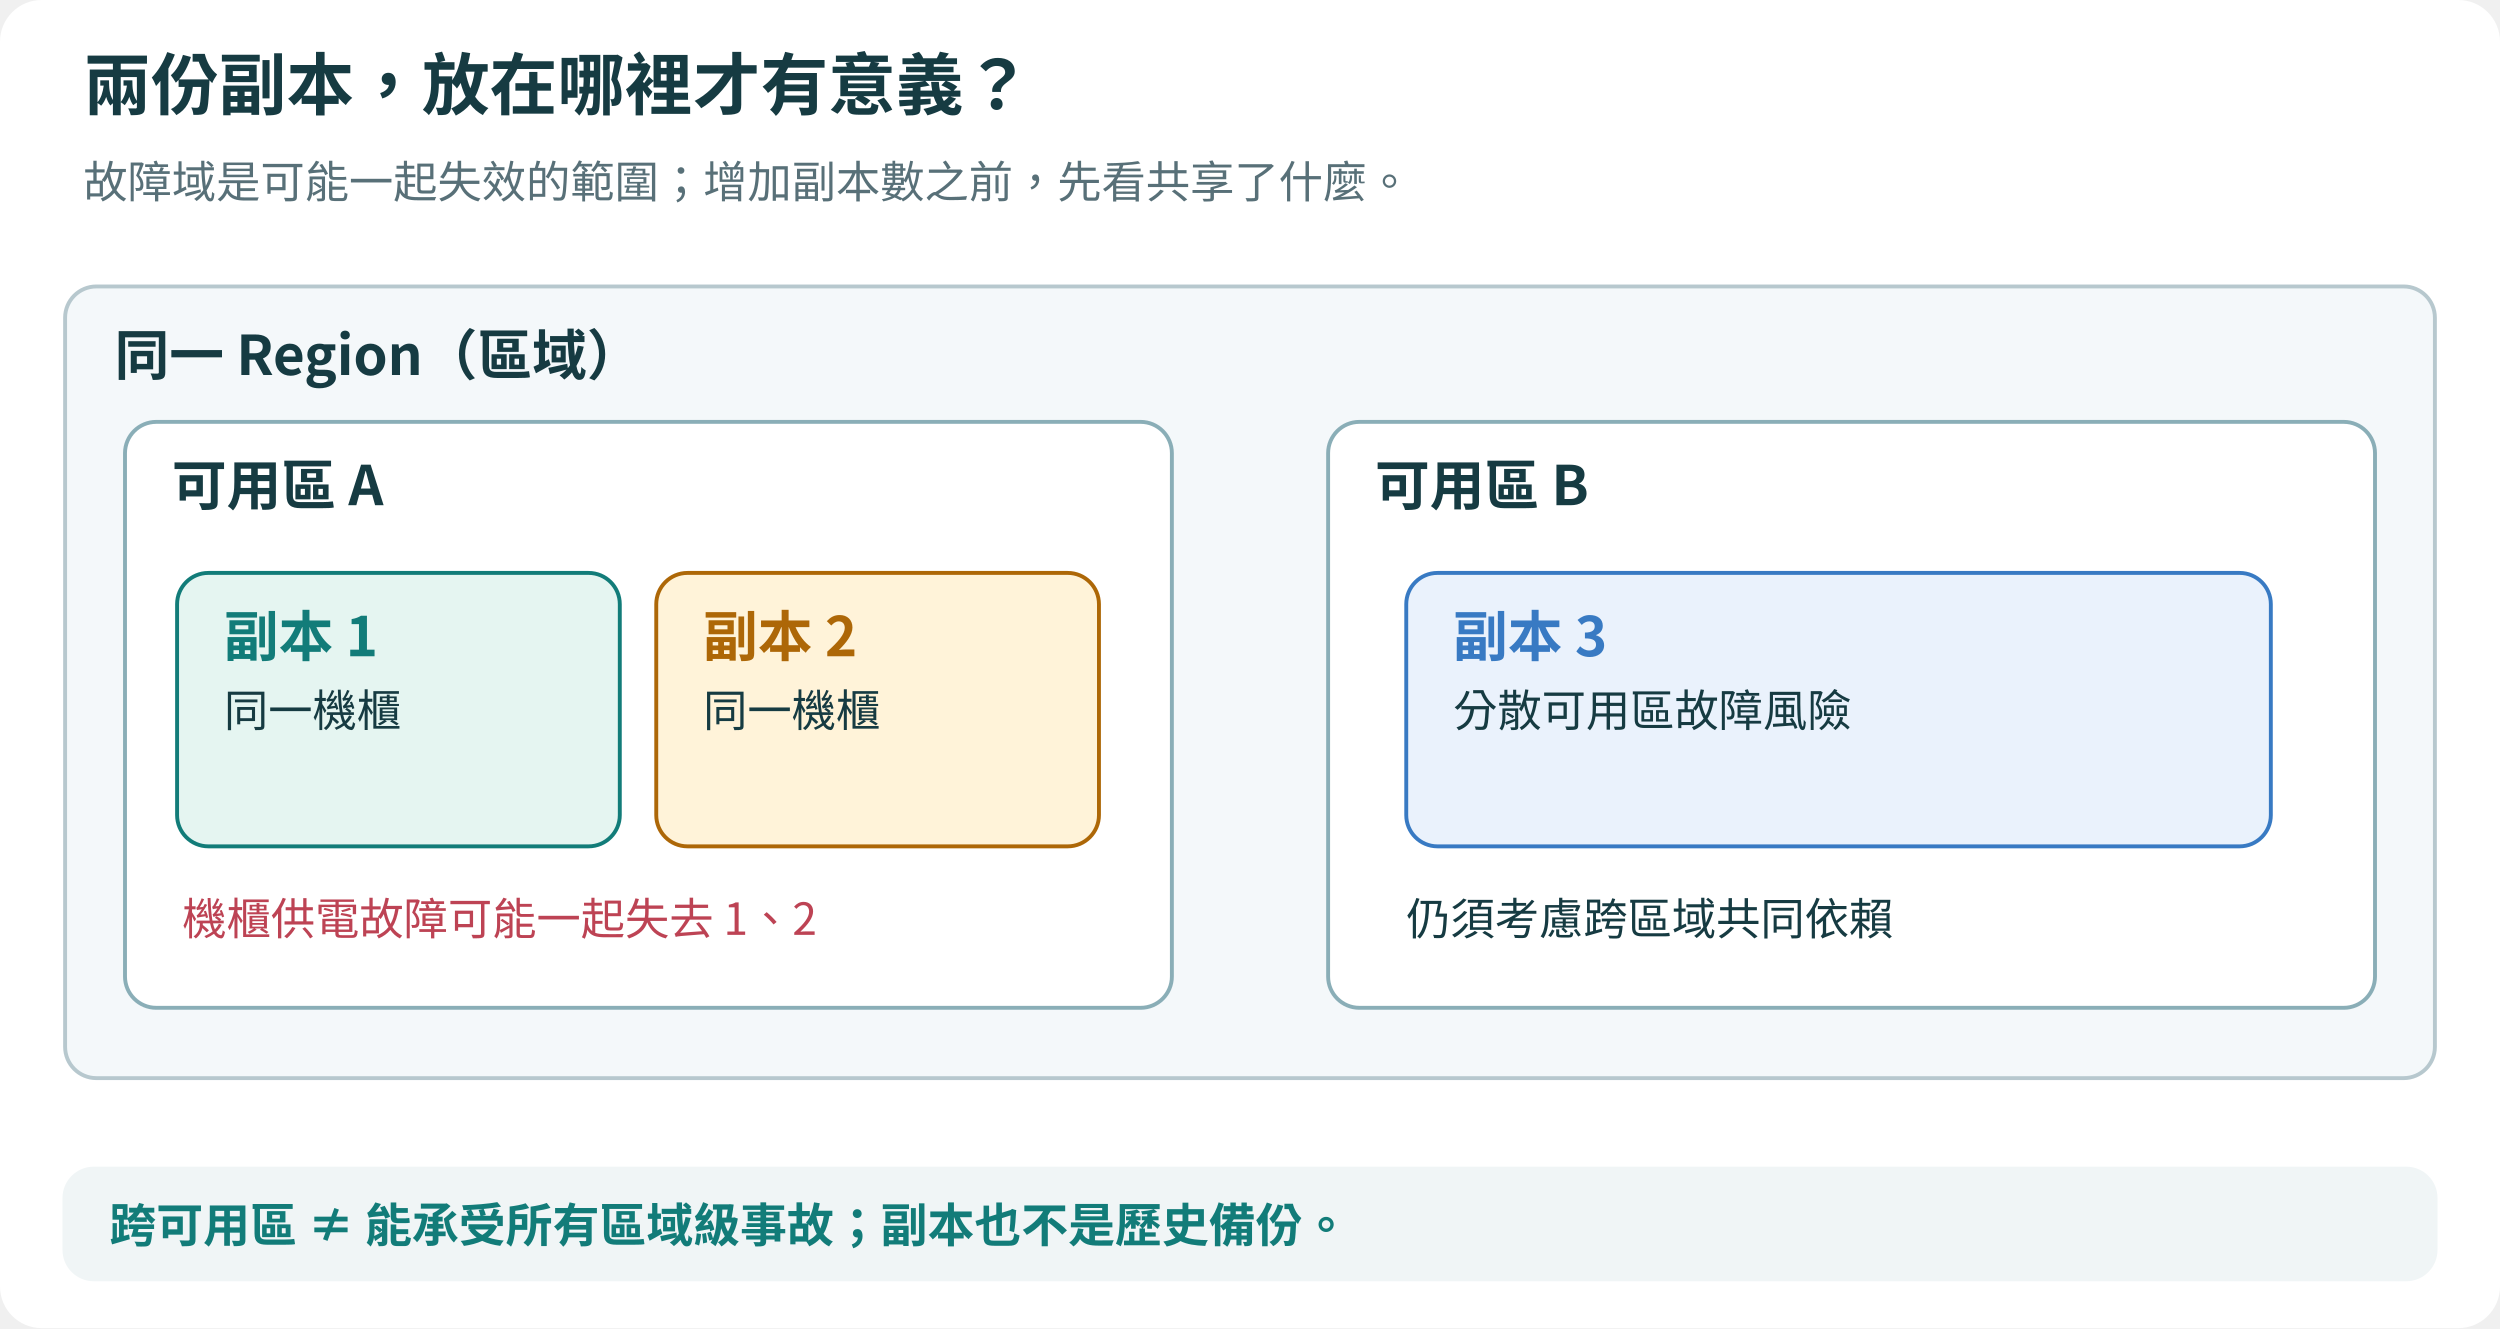
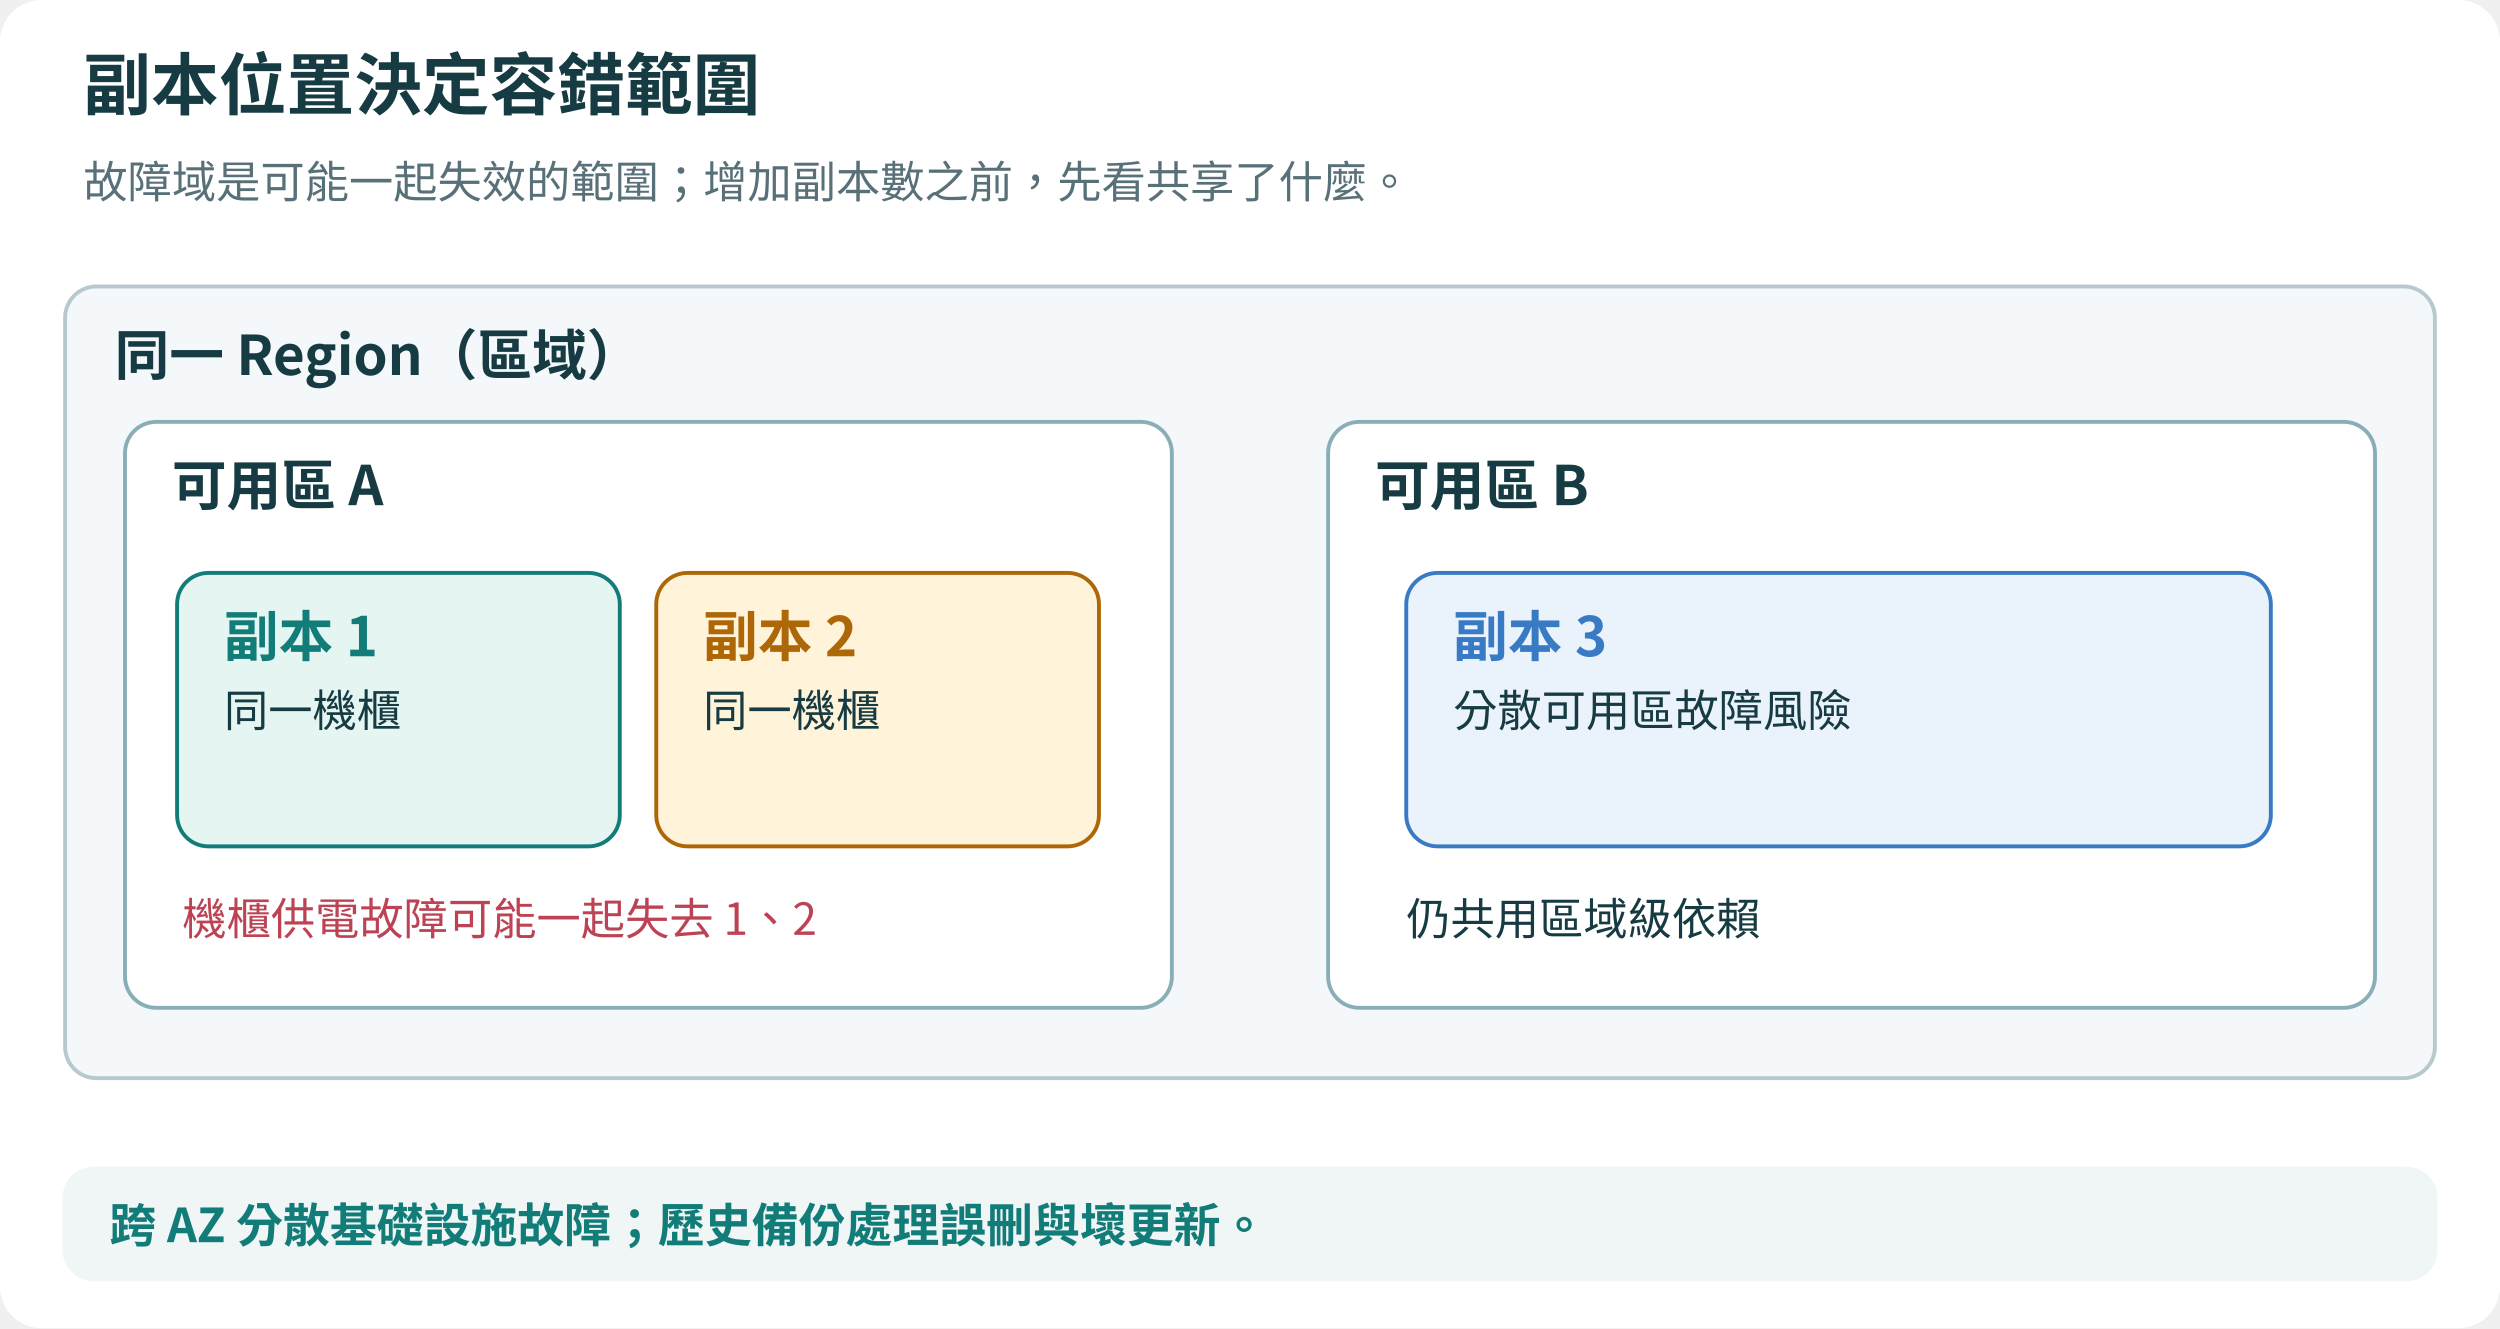
<svg xmlns="http://www.w3.org/2000/svg" viewBox="0 0 960 510" role="img" aria-labelledby="visual-03-domains-title visual-03-domains-desc">
  <defs>
    <marker id="visual-03-domains-arrow" viewBox="0 0 10 10" refX="9" refY="5" markerWidth="7" markerHeight="7" orient="auto-start-reverse">
      <path d="M0 0 L10 5 L0 10 Z" fill="#127c79" />
    </marker>
  </defs>
  <rect width="960" height="100%" rx="16" fill="#fff" />
-   <text x="32" y="42" font-family="Noto Sans CJK TC, Microsoft JhengHei, sans-serif" font-size="26" font-weight="700" text-anchor="start" fill="#163b42">兩份副本，放在哪裡才有意義？</text>
+   <text x="32" y="42" font-family="Noto Sans CJK TC, Microsoft JhengHei, sans-serif" font-size="26" font-weight="700" text-anchor="start" fill="#163b42">副本位置決定容錯範圍</text>
  <text x="32" y="76" font-family="Noto Sans CJK TC, Microsoft JhengHei, sans-serif" font-size="17" font-weight="400" text-anchor="start" fill="#587078">故障域是可能一起失效的範圍；增加副本數之前，先看共享了什麼。</text>
  <rect x="25" y="110" width="910" height="304" rx="12" fill="#f4f8fa" stroke="#b7c8ce" stroke-width="1.5" />
  <text x="44" y="144" font-family="Noto Sans CJK TC, Microsoft JhengHei, sans-serif" font-size="21" font-weight="700" text-anchor="start" fill="#163b42">同一 Region（區域）</text>
  <rect x="48" y="162" width="402" height="225" rx="12" fill="#fff" stroke="#8aaeb7" stroke-width="1.5" />
  <text x="66" y="194" font-family="Noto Sans CJK TC, Microsoft JhengHei, sans-serif" font-size="21" font-weight="700" text-anchor="start" fill="#163b42">可用區 A</text>
  <rect x="510" y="162" width="402" height="225" rx="12" fill="#fff" stroke="#8aaeb7" stroke-width="1.5" />
  <text x="528" y="194" font-family="Noto Sans CJK TC, Microsoft JhengHei, sans-serif" font-size="21" font-weight="700" text-anchor="start" fill="#163b42">可用區 B</text>
  <rect x="68" y="220" width="170" height="105" rx="12" fill="#e5f5f1" stroke="#127c79" stroke-width="1.5" />
  <text x="86" y="252" font-family="Noto Sans CJK TC, Microsoft JhengHei, sans-serif" font-size="21" font-weight="700" text-anchor="start" fill="#127c79">副本 1</text>
  <text x="86" y="279" font-family="Noto Sans CJK TC, Microsoft JhengHei, sans-serif" font-size="17" font-weight="400" text-anchor="start" fill="#163b42">同一機櫃</text>
  <rect x="252" y="220" width="170" height="105" rx="12" fill="#fff3d9" stroke="#ad6707" stroke-width="1.5" />
  <text x="270" y="252" font-family="Noto Sans CJK TC, Microsoft JhengHei, sans-serif" font-size="21" font-weight="700" text-anchor="start" fill="#ad6707">副本 2</text>
  <text x="270" y="279" font-family="Noto Sans CJK TC, Microsoft JhengHei, sans-serif" font-size="17" font-weight="400" text-anchor="start" fill="#163b42">同一機櫃</text>
  <rect x="540" y="220" width="332" height="105" rx="12" fill="#eaf2fc" stroke="#387ac3" stroke-width="1.5" />
  <text x="558" y="252" font-family="Noto Sans CJK TC, Microsoft JhengHei, sans-serif" font-size="21" font-weight="700" text-anchor="start" fill="#387ac3">副本 3</text>
  <text x="558" y="279" font-family="Noto Sans CJK TC, Microsoft JhengHei, sans-serif" font-size="17" font-weight="400" text-anchor="start" fill="#163b42">分散可用區故障風險</text>
  <text x="70" y="359" font-family="Noto Sans CJK TC, Microsoft JhengHei, sans-serif" font-size="17" font-weight="400" text-anchor="start" fill="#bd4354">機櫃供電故障可能一起失去 1、2</text>
-   <text x="540" y="359" font-family="Noto Sans CJK TC, Microsoft JhengHei, sans-serif" font-size="17" font-weight="400" text-anchor="start" fill="#163b42">仍須考慮跨區域共同依賴</text>
+   <text x="540" y="359" font-family="Noto Sans CJK TC, Microsoft JhengHei, sans-serif" font-size="17" font-weight="400" text-anchor="start" fill="#163b42">仍共用區域級依賴</text>
  <rect x="24" y="448" width="912" height="44" rx="12" fill="#f0f5f6" stroke="none" stroke-width="1.5" />
-   <text x="42" y="477" font-family="Noto Sans CJK TC, Microsoft JhengHei, sans-serif" font-size="18" font-weight="700" text-anchor="start" fill="#127c79">跨可用區 ≠ 能承受所有區域級事故；副本也不是歷史備份。</text>
+   <text x="42" y="477" font-family="Noto Sans CJK TC, Microsoft JhengHei, sans-serif" font-size="18" font-weight="700" text-anchor="start" fill="#127c79">跨 AZ 分散基礎設施故障；歷史備份處理誤刪與壞更新。</text>
</svg>
